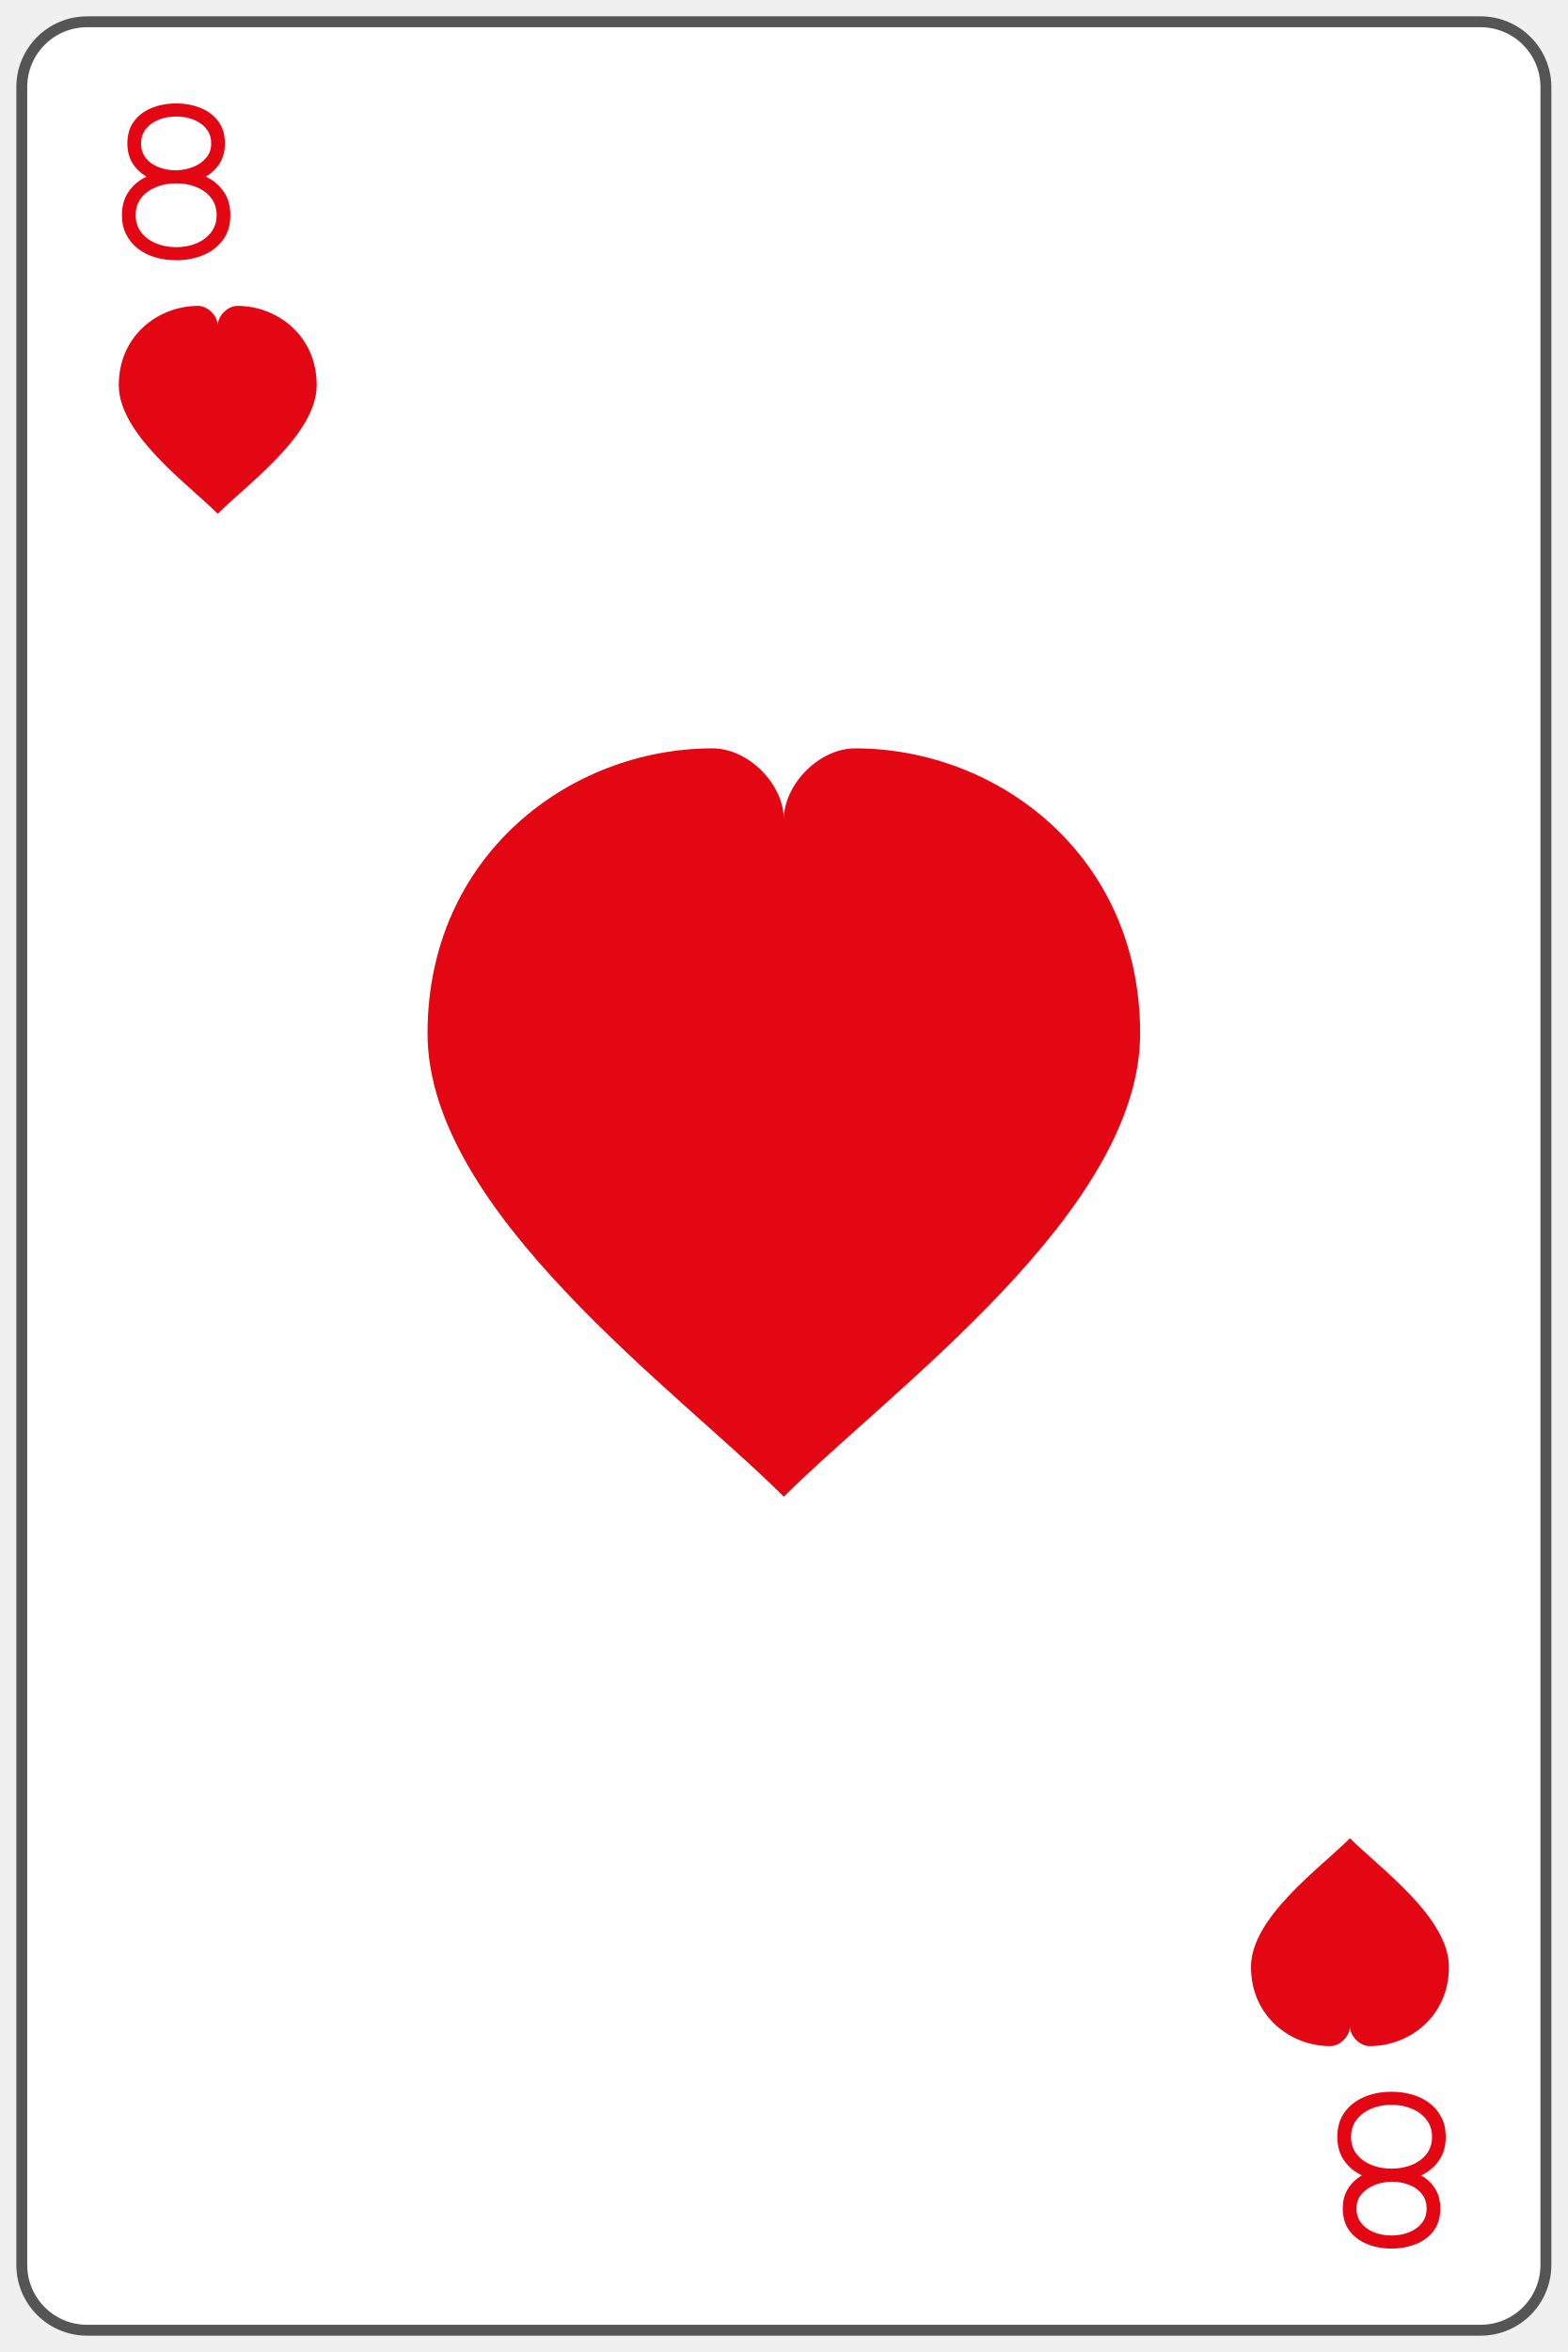
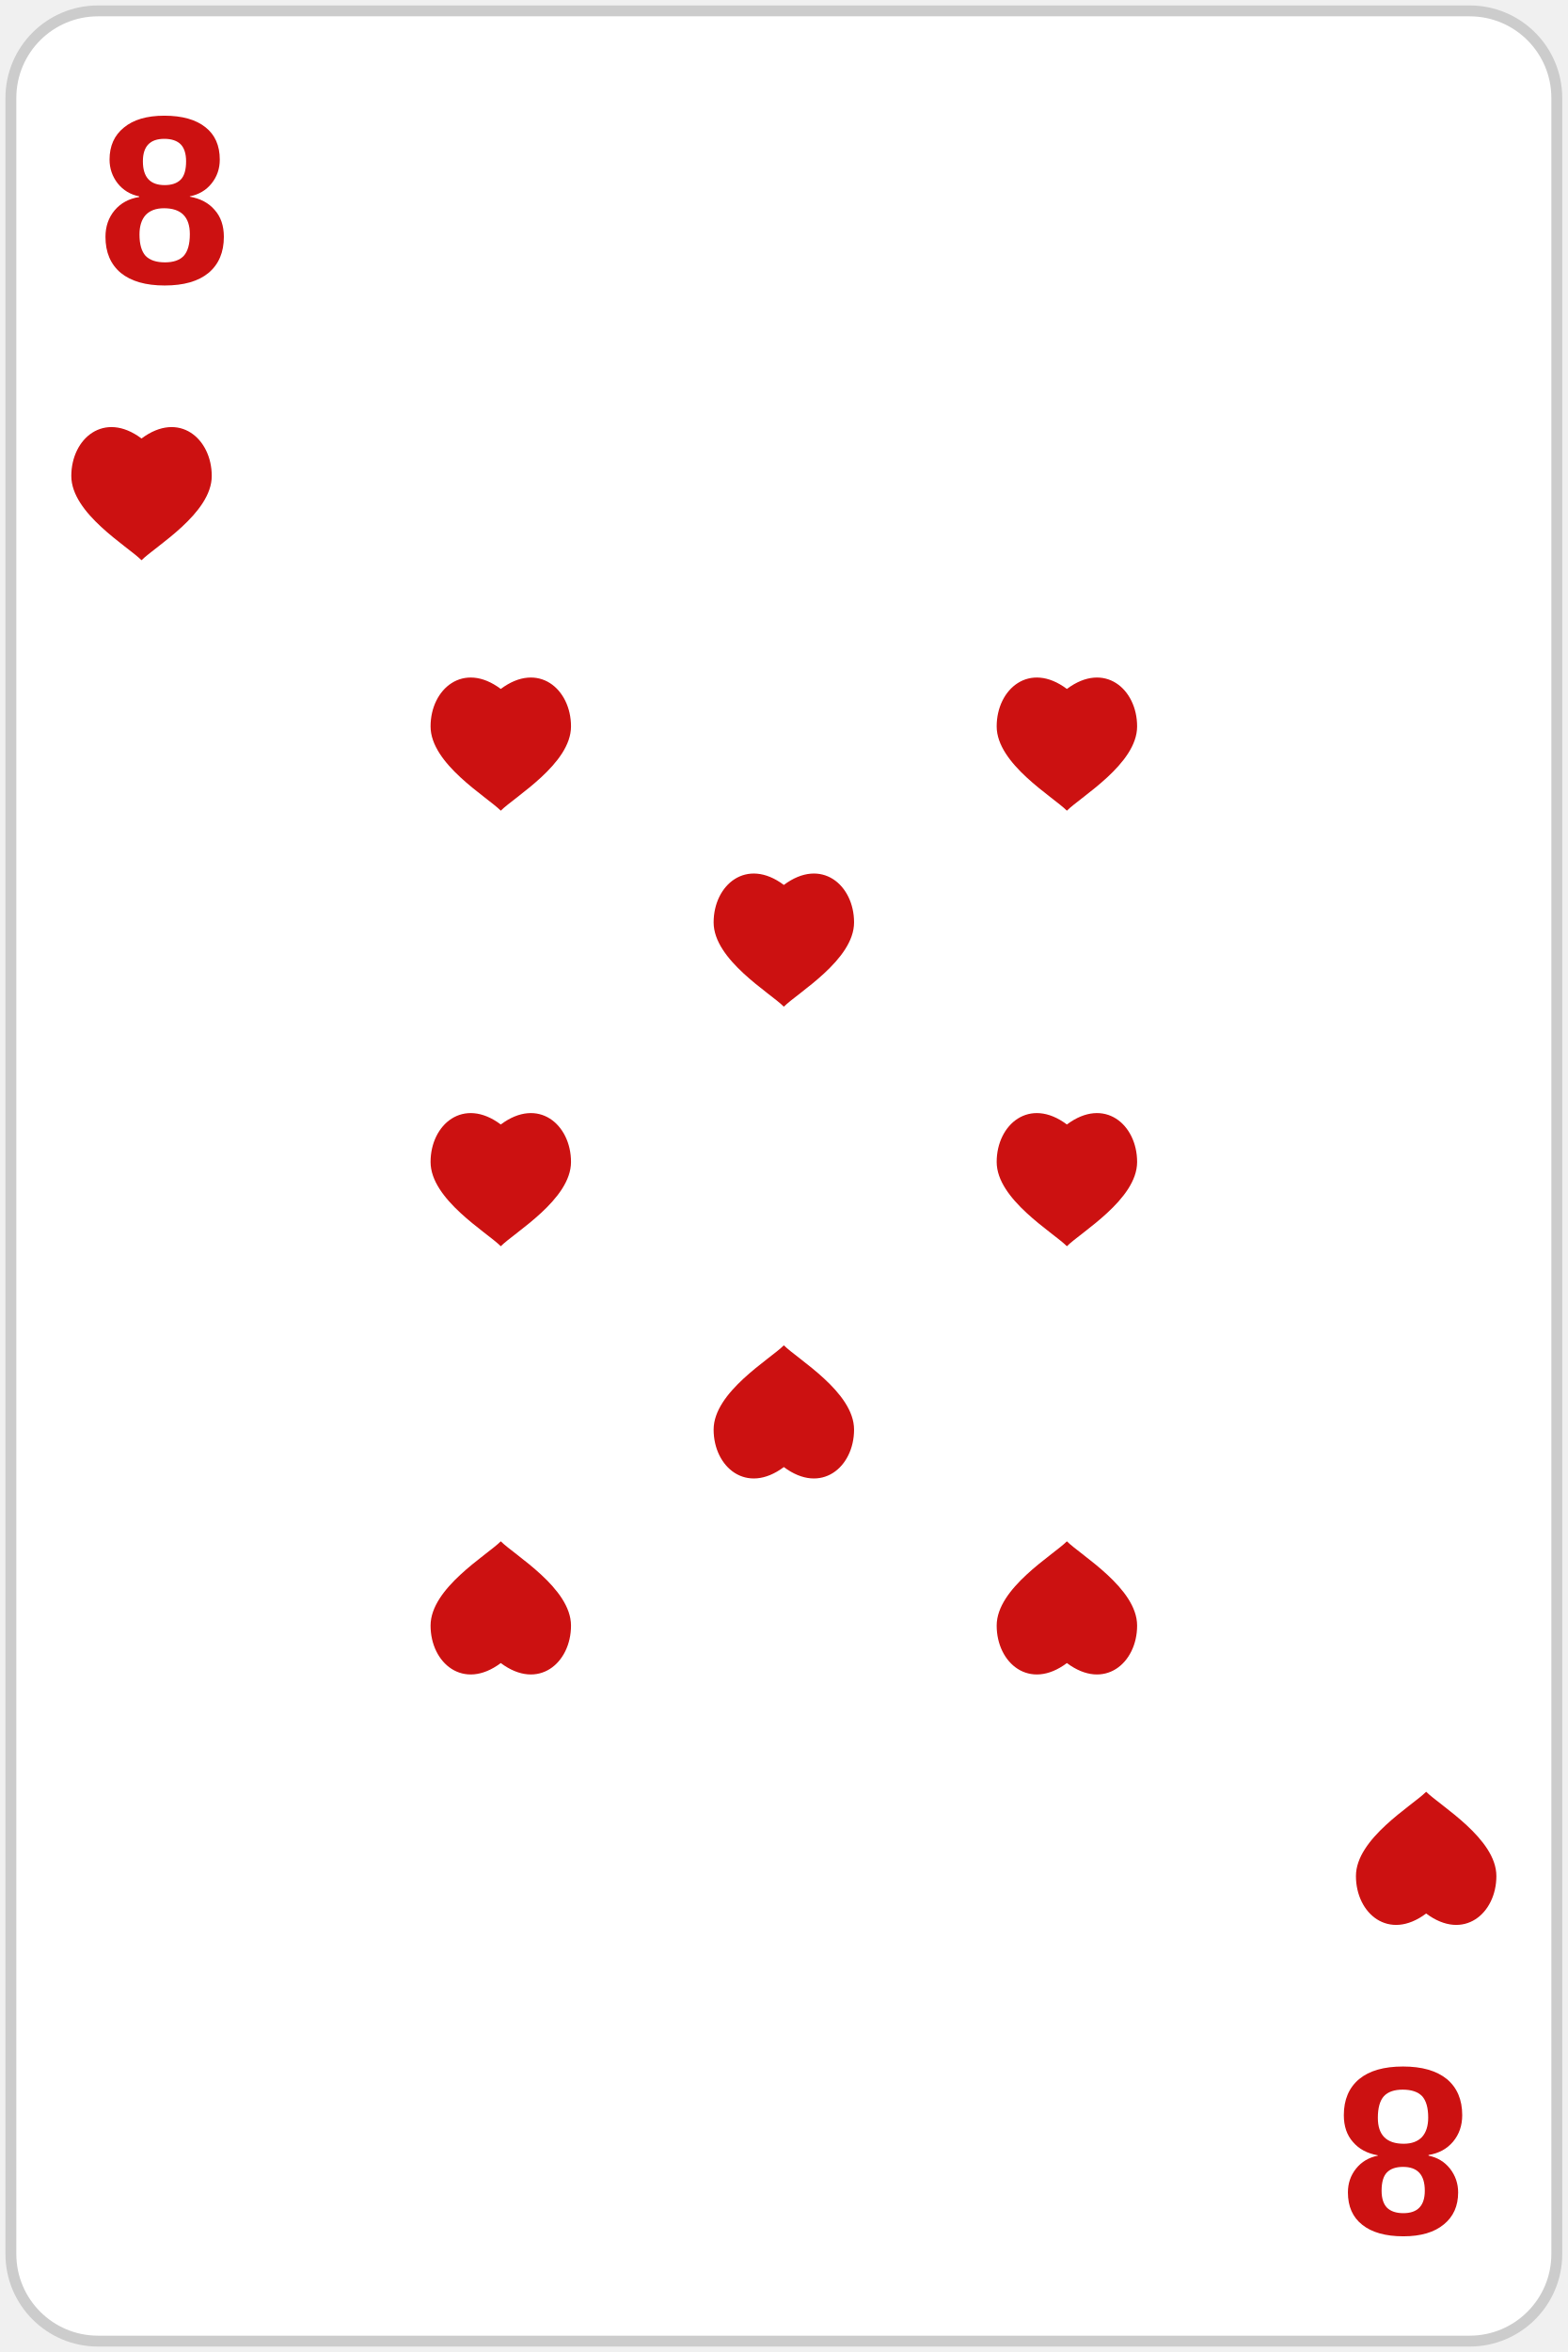
<svg xmlns="http://www.w3.org/2000/svg" viewBox="0 0 72 108">
-   <rect fill="white" stroke="#555" stroke-width="0.5" x="1" y="1" width="70" height="106" rx="3" ry="3" />
-   <path fill="#E30613" transform="translate(5.000,2.500)" d="M3.09 9.45Q2.58 9.45 2.125 9.315Q1.67 9.18 1.33 8.915Q0.99 8.65 0.795 8.265Q0.6 7.88 0.6 7.38Q0.6 6.74 0.91 6.295Q1.22 5.85 1.73 5.61Q1.33 5.38 1.09 5Q0.85 4.62 0.85 4.09Q0.85 3.48 1.15 3.075Q1.45 2.67 1.96 2.46Q2.47 2.25 3.09 2.25Q3.71 2.25 4.22 2.46Q4.73 2.67 5.03 3.075Q5.33 3.48 5.33 4.09Q5.33 4.62 5.09 5Q4.85 5.38 4.45 5.61Q4.96 5.85 5.27 6.295Q5.58 6.74 5.58 7.38Q5.58 8.05 5.245 8.51Q4.91 8.97 4.345 9.21Q3.78 9.45 3.09 9.45ZM3.09 8.85Q3.61 8.85 4.03 8.67Q4.45 8.49 4.7 8.16Q4.95 7.83 4.95 7.38Q4.95 6.92 4.7 6.595Q4.45 6.27 4.03 6.095Q3.61 5.92 3.09 5.92Q2.58 5.92 2.155 6.095Q1.73 6.27 1.48 6.595Q1.23 6.92 1.23 7.38Q1.23 7.83 1.48 8.16Q1.73 8.49 2.155 8.67Q2.58 8.85 3.09 8.85ZM3.09 5.32Q3.52 5.31 3.885 5.16Q4.25 5.01 4.475 4.74Q4.7 4.47 4.7 4.09Q4.7 3.7 4.485 3.425Q4.27 3.15 3.905 3Q3.54 2.85 3.09 2.85Q2.65 2.85 2.28 3Q1.91 3.15 1.695 3.425Q1.48 3.7 1.48 4.09Q1.48 4.48 1.695 4.755Q1.91 5.03 2.28 5.175Q2.65 5.32 3.09 5.32Z" />
-   <path fill="#E30613" transform="translate(10.000,19.500) scale(0.4545)" d="M0,9 C-3,6 -10,1 -10,-4 C-10,-9 -6,-12 -2,-12 C-1,-12 0,-11 0,-10 C0,-11 1,-12 2,-12 C6,-12 10,-9 10,-4 C10,1 3,6 0,9 Z" />
-   <path fill="#E30613" transform="translate(36.000,54.000) scale(1.6364)" d="M0,9 C-3,6 -10,1 -10,-4 C-10,-9 -6,-12 -2,-12 C-1,-12 0,-11 0,-10 C0,-11 1,-12 2,-12 C6,-12 10,-9 10,-4 C10,1 3,6 0,9 Z" />
+   <rect fill="white" stroke="#cccccc" stroke-width="0.5" x="0.5" y="0.5" width="71" height="107" rx="4" />
+   <text x="4.5" y="13" font-family="Arial,Helvetica,sans-serif" font-size="11" font-weight="bold" fill="#CC1111">8</text>
+   <path fill="#CC1111" d="M 0,7.5 C -1.5,6 -7.5,2.5 -7.5,-1.5 C -7.5,-5.5 -4,-8.5 0,-5.5 C 4,-8.5 7.5,-5.5 7.5,-1.5 C 7.5,2.5 1.5,6 0,7.5 Z" transform="translate(6.5,22.5) scale(0.43)" />
  <g transform="translate(72,108) rotate(180)">
-     <path fill="#E30613" transform="translate(5.000,2.500)" d="M3.09 9.45Q2.58 9.45 2.125 9.315Q1.67 9.18 1.33 8.915Q0.99 8.65 0.795 8.265Q0.6 7.88 0.6 7.38Q0.6 6.74 0.91 6.295Q1.22 5.85 1.73 5.61Q1.33 5.38 1.09 5Q0.85 4.62 0.85 4.09Q0.85 3.48 1.15 3.075Q1.45 2.67 1.96 2.46Q2.47 2.25 3.09 2.25Q3.71 2.25 4.22 2.46Q4.73 2.67 5.03 3.075Q5.33 3.48 5.33 4.09Q5.33 4.62 5.09 5Q4.85 5.38 4.45 5.61Q4.96 5.85 5.27 6.295Q5.58 6.74 5.58 7.38Q5.58 8.05 5.245 8.51Q4.91 8.97 4.345 9.21Q3.78 9.45 3.09 9.45ZM3.09 8.85Q3.61 8.85 4.03 8.67Q4.45 8.49 4.7 8.16Q4.95 7.83 4.95 7.38Q4.95 6.92 4.7 6.595Q4.45 6.27 4.03 6.095Q3.61 5.92 3.09 5.92Q2.58 5.92 2.155 6.095Q1.73 6.27 1.48 6.595Q1.23 6.92 1.23 7.38Q1.23 7.83 1.48 8.16Q1.73 8.49 2.155 8.67Q2.58 8.85 3.09 8.85ZM3.09 5.32Q3.52 5.31 3.885 5.16Q4.25 5.01 4.475 4.74Q4.7 4.47 4.7 4.09Q4.7 3.7 4.485 3.425Q4.27 3.15 3.905 3Q3.54 2.85 3.09 2.85Q2.65 2.85 2.28 3Q1.91 3.15 1.695 3.425Q1.48 3.7 1.48 4.09Q1.48 4.48 1.695 4.755Q1.91 5.03 2.28 5.175Q2.65 5.32 3.09 5.32Z" />
-     <path fill="#E30613" transform="translate(10.000,19.500) scale(0.4545)" d="M0,9 C-3,6 -10,1 -10,-4 C-10,-9 -6,-12 -2,-12 C-1,-12 0,-11 0,-10 C0,-11 1,-12 2,-12 C6,-12 10,-9 10,-4 C10,1 3,6 0,9 Z" />
+     <text x="4.5" y="13" font-family="Arial,Helvetica,sans-serif" font-size="11" font-weight="bold" fill="#CC1111">8</text>
+     <path fill="#CC1111" d="M 0,7.5 C -1.5,6 -7.5,2.5 -7.5,-1.5 C -7.5,-5.5 -4,-8.5 0,-5.5 C 4,-8.5 7.5,-5.5 7.5,-1.5 C 7.5,2.5 1.5,6 0,7.5 Z" transform="translate(6.5,22.5) scale(0.43)" />
  </g>
+   <path fill="#CC1111" d="M 0,7.5 C -1.5,6 -7.5,2.5 -7.5,-1.5 C -7.5,-5.5 -4,-8.5 0,-5.5 C 4,-8.5 7.5,-5.5 7.5,-1.5 C 7.5,2.5 1.5,6 0,7.5 Z" transform="translate(23,34) scale(0.43)" />
+   <path fill="#CC1111" d="M 0,7.5 C -1.5,6 -7.5,2.5 -7.5,-1.5 C -7.5,-5.5 -4,-8.5 0,-5.5 C 4,-8.5 7.5,-5.5 7.5,-1.5 C 7.5,2.5 1.5,6 0,7.5 Z" transform="translate(49,34) scale(0.43)" />
+   <path fill="#CC1111" d="M 0,7.5 C -1.5,6 -7.5,2.5 -7.5,-1.5 C -7.5,-5.5 -4,-8.5 0,-5.5 C 4,-8.5 7.5,-5.5 7.5,-1.5 C 7.5,2.5 1.5,6 0,7.5 Z" transform="translate(36,43) scale(0.43)" />
+   <path fill="#CC1111" d="M 0,7.5 C -1.5,6 -7.5,2.5 -7.5,-1.5 C -7.5,-5.5 -4,-8.5 0,-5.5 C 4,-8.5 7.5,-5.5 7.5,-1.5 C 7.5,2.5 1.5,6 0,7.5 Z" transform="translate(23,54) scale(0.43)" />
+   <path fill="#CC1111" d="M 0,7.5 C -1.5,6 -7.5,2.5 -7.5,-1.5 C -7.5,-5.5 -4,-8.5 0,-5.5 C 4,-8.5 7.5,-5.5 7.5,-1.5 C 7.5,2.5 1.5,6 0,7.5 Z" transform="translate(49,54) scale(0.43)" />
+   <path fill="#CC1111" d="M 0,7.5 C -1.5,6 -7.5,2.5 -7.5,-1.5 C -7.5,-5.5 -4,-8.5 0,-5.5 C 4,-8.5 7.5,-5.5 7.5,-1.5 C 7.5,2.5 1.5,6 0,7.5 Z" transform="translate(36,65) scale(0.43) rotate(180)" />
+   <path fill="#CC1111" d="M 0,7.5 C -1.5,6 -7.5,2.5 -7.5,-1.5 C -7.5,-5.5 -4,-8.5 0,-5.5 C 4,-8.5 7.5,-5.5 7.5,-1.5 C 7.5,2.5 1.5,6 0,7.5 Z" transform="translate(23,74) scale(0.43) rotate(180)" />
+   <path fill="#CC1111" d="M 0,7.5 C -1.5,6 -7.5,2.5 -7.5,-1.5 C -7.5,-5.5 -4,-8.5 0,-5.5 C 4,-8.5 7.5,-5.5 7.5,-1.5 C 7.5,2.5 1.5,6 0,7.5 Z" transform="translate(49,74) scale(0.43) rotate(180)" />
</svg>
